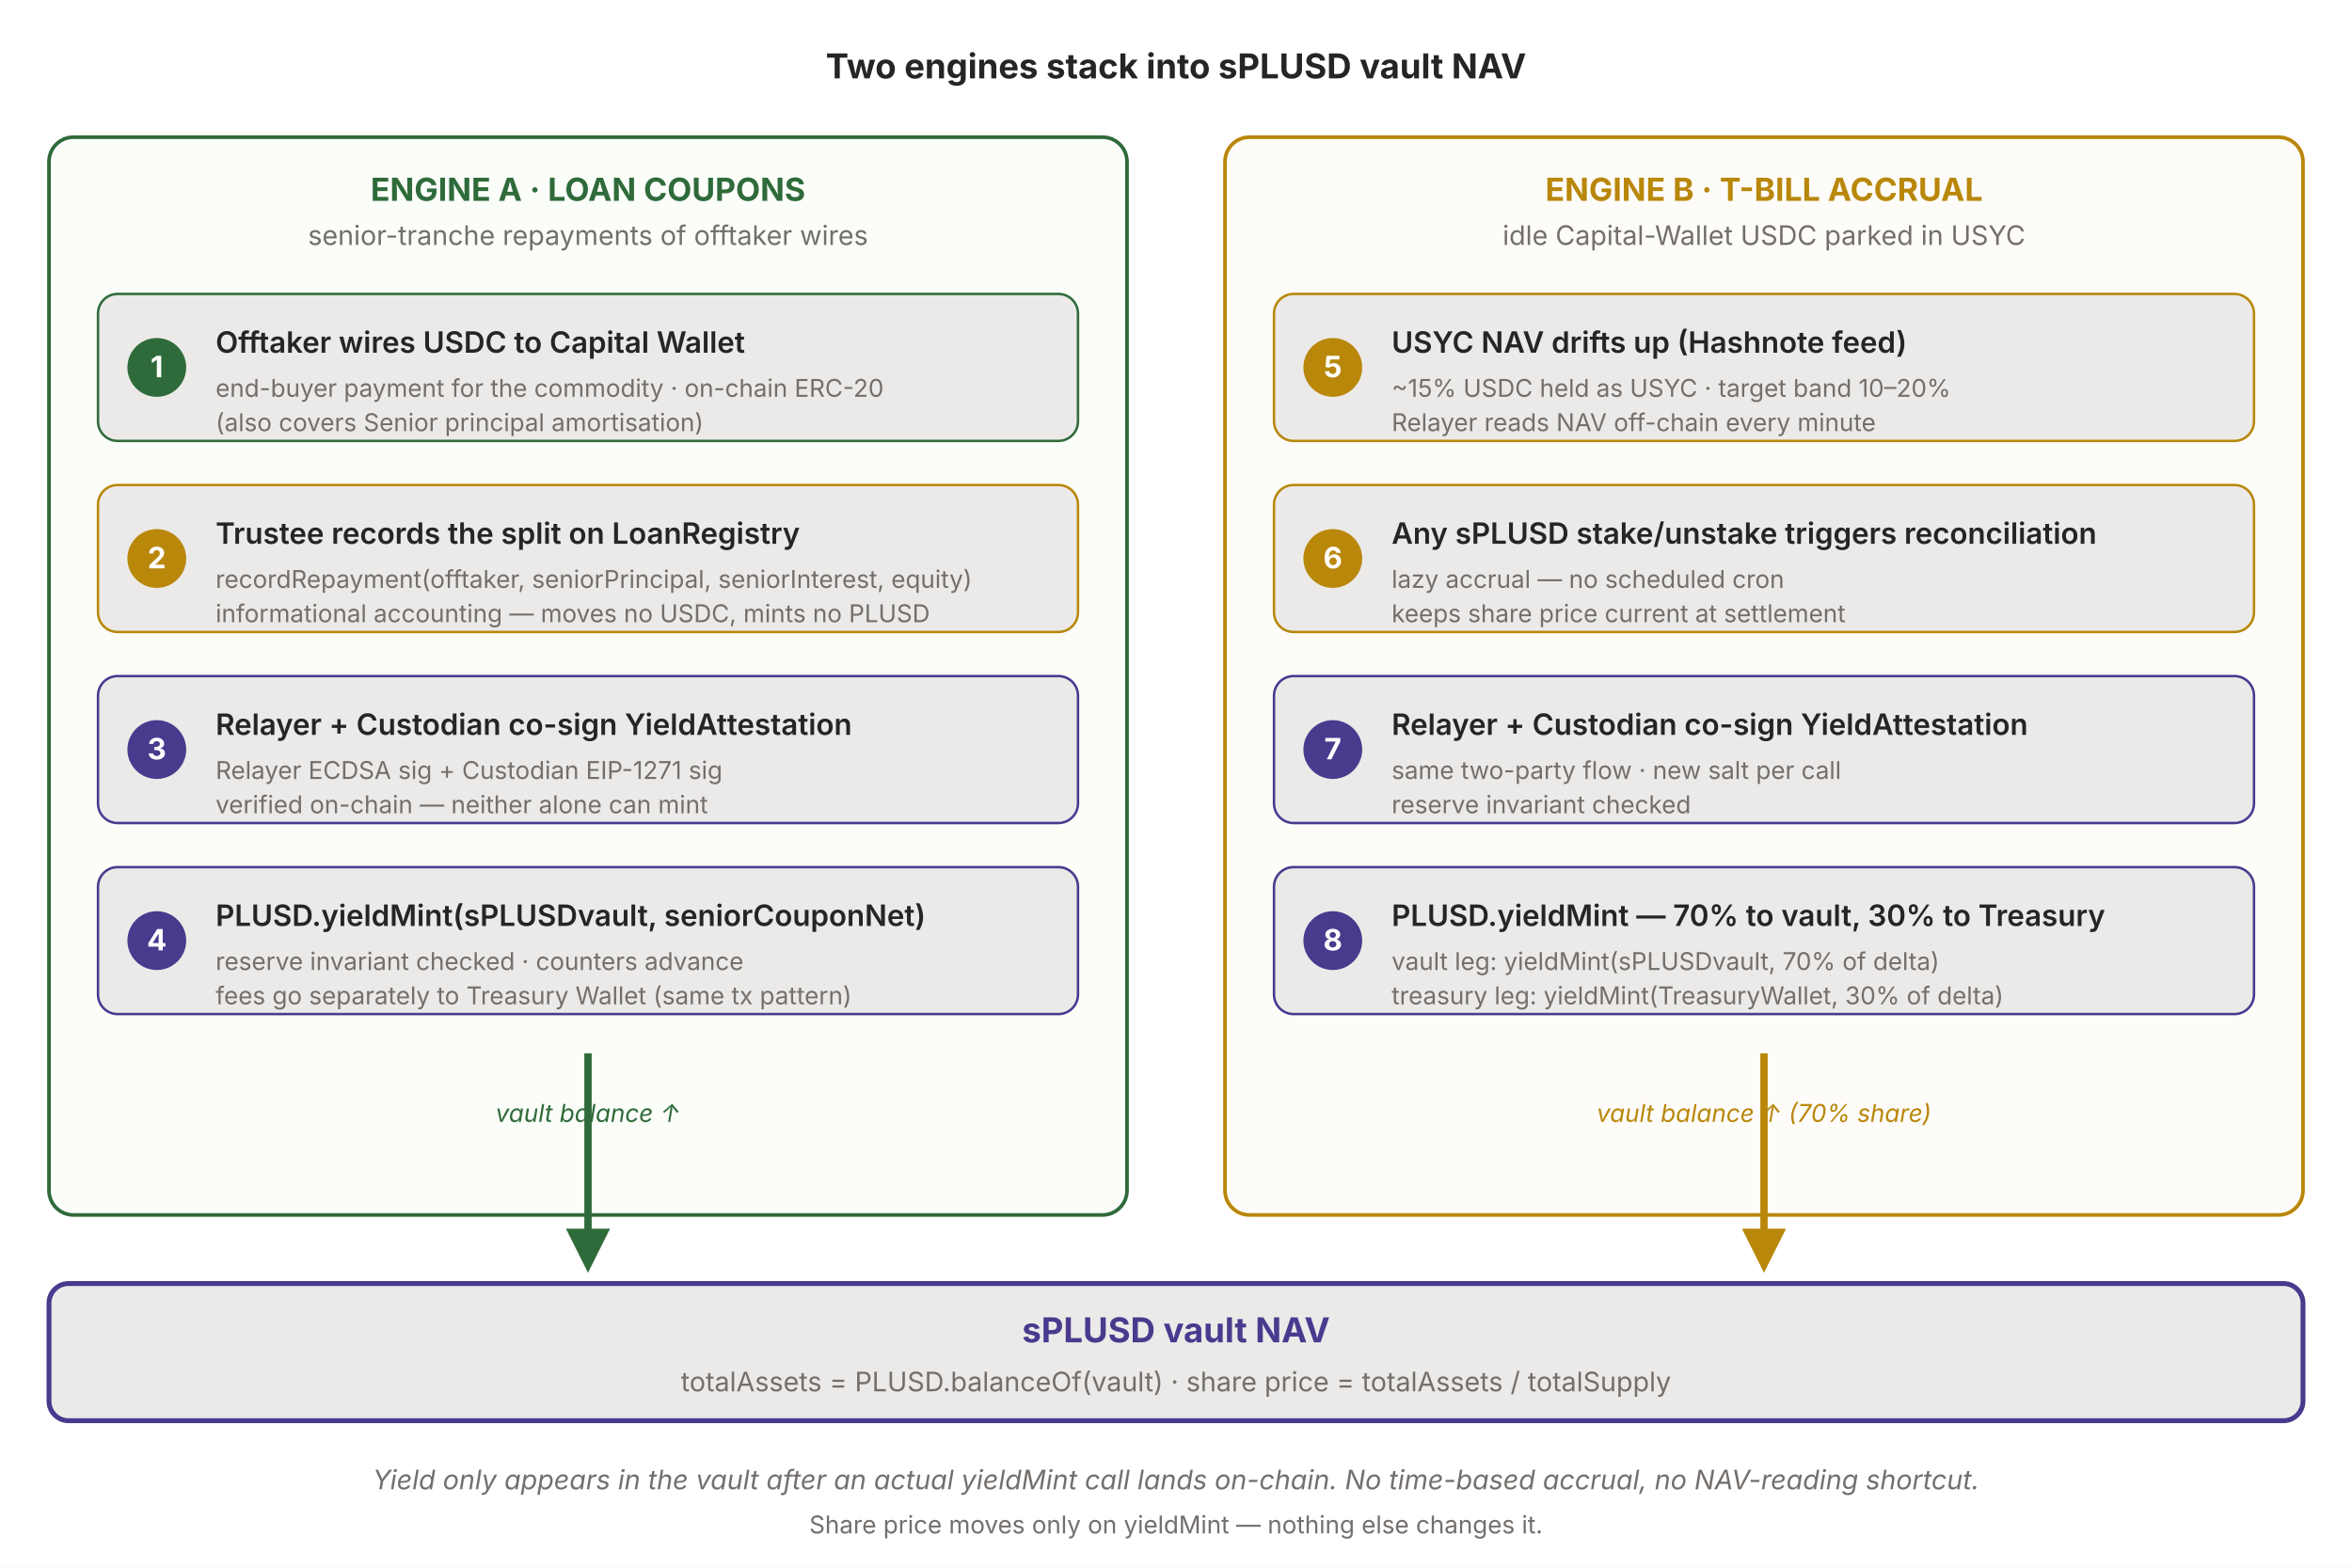
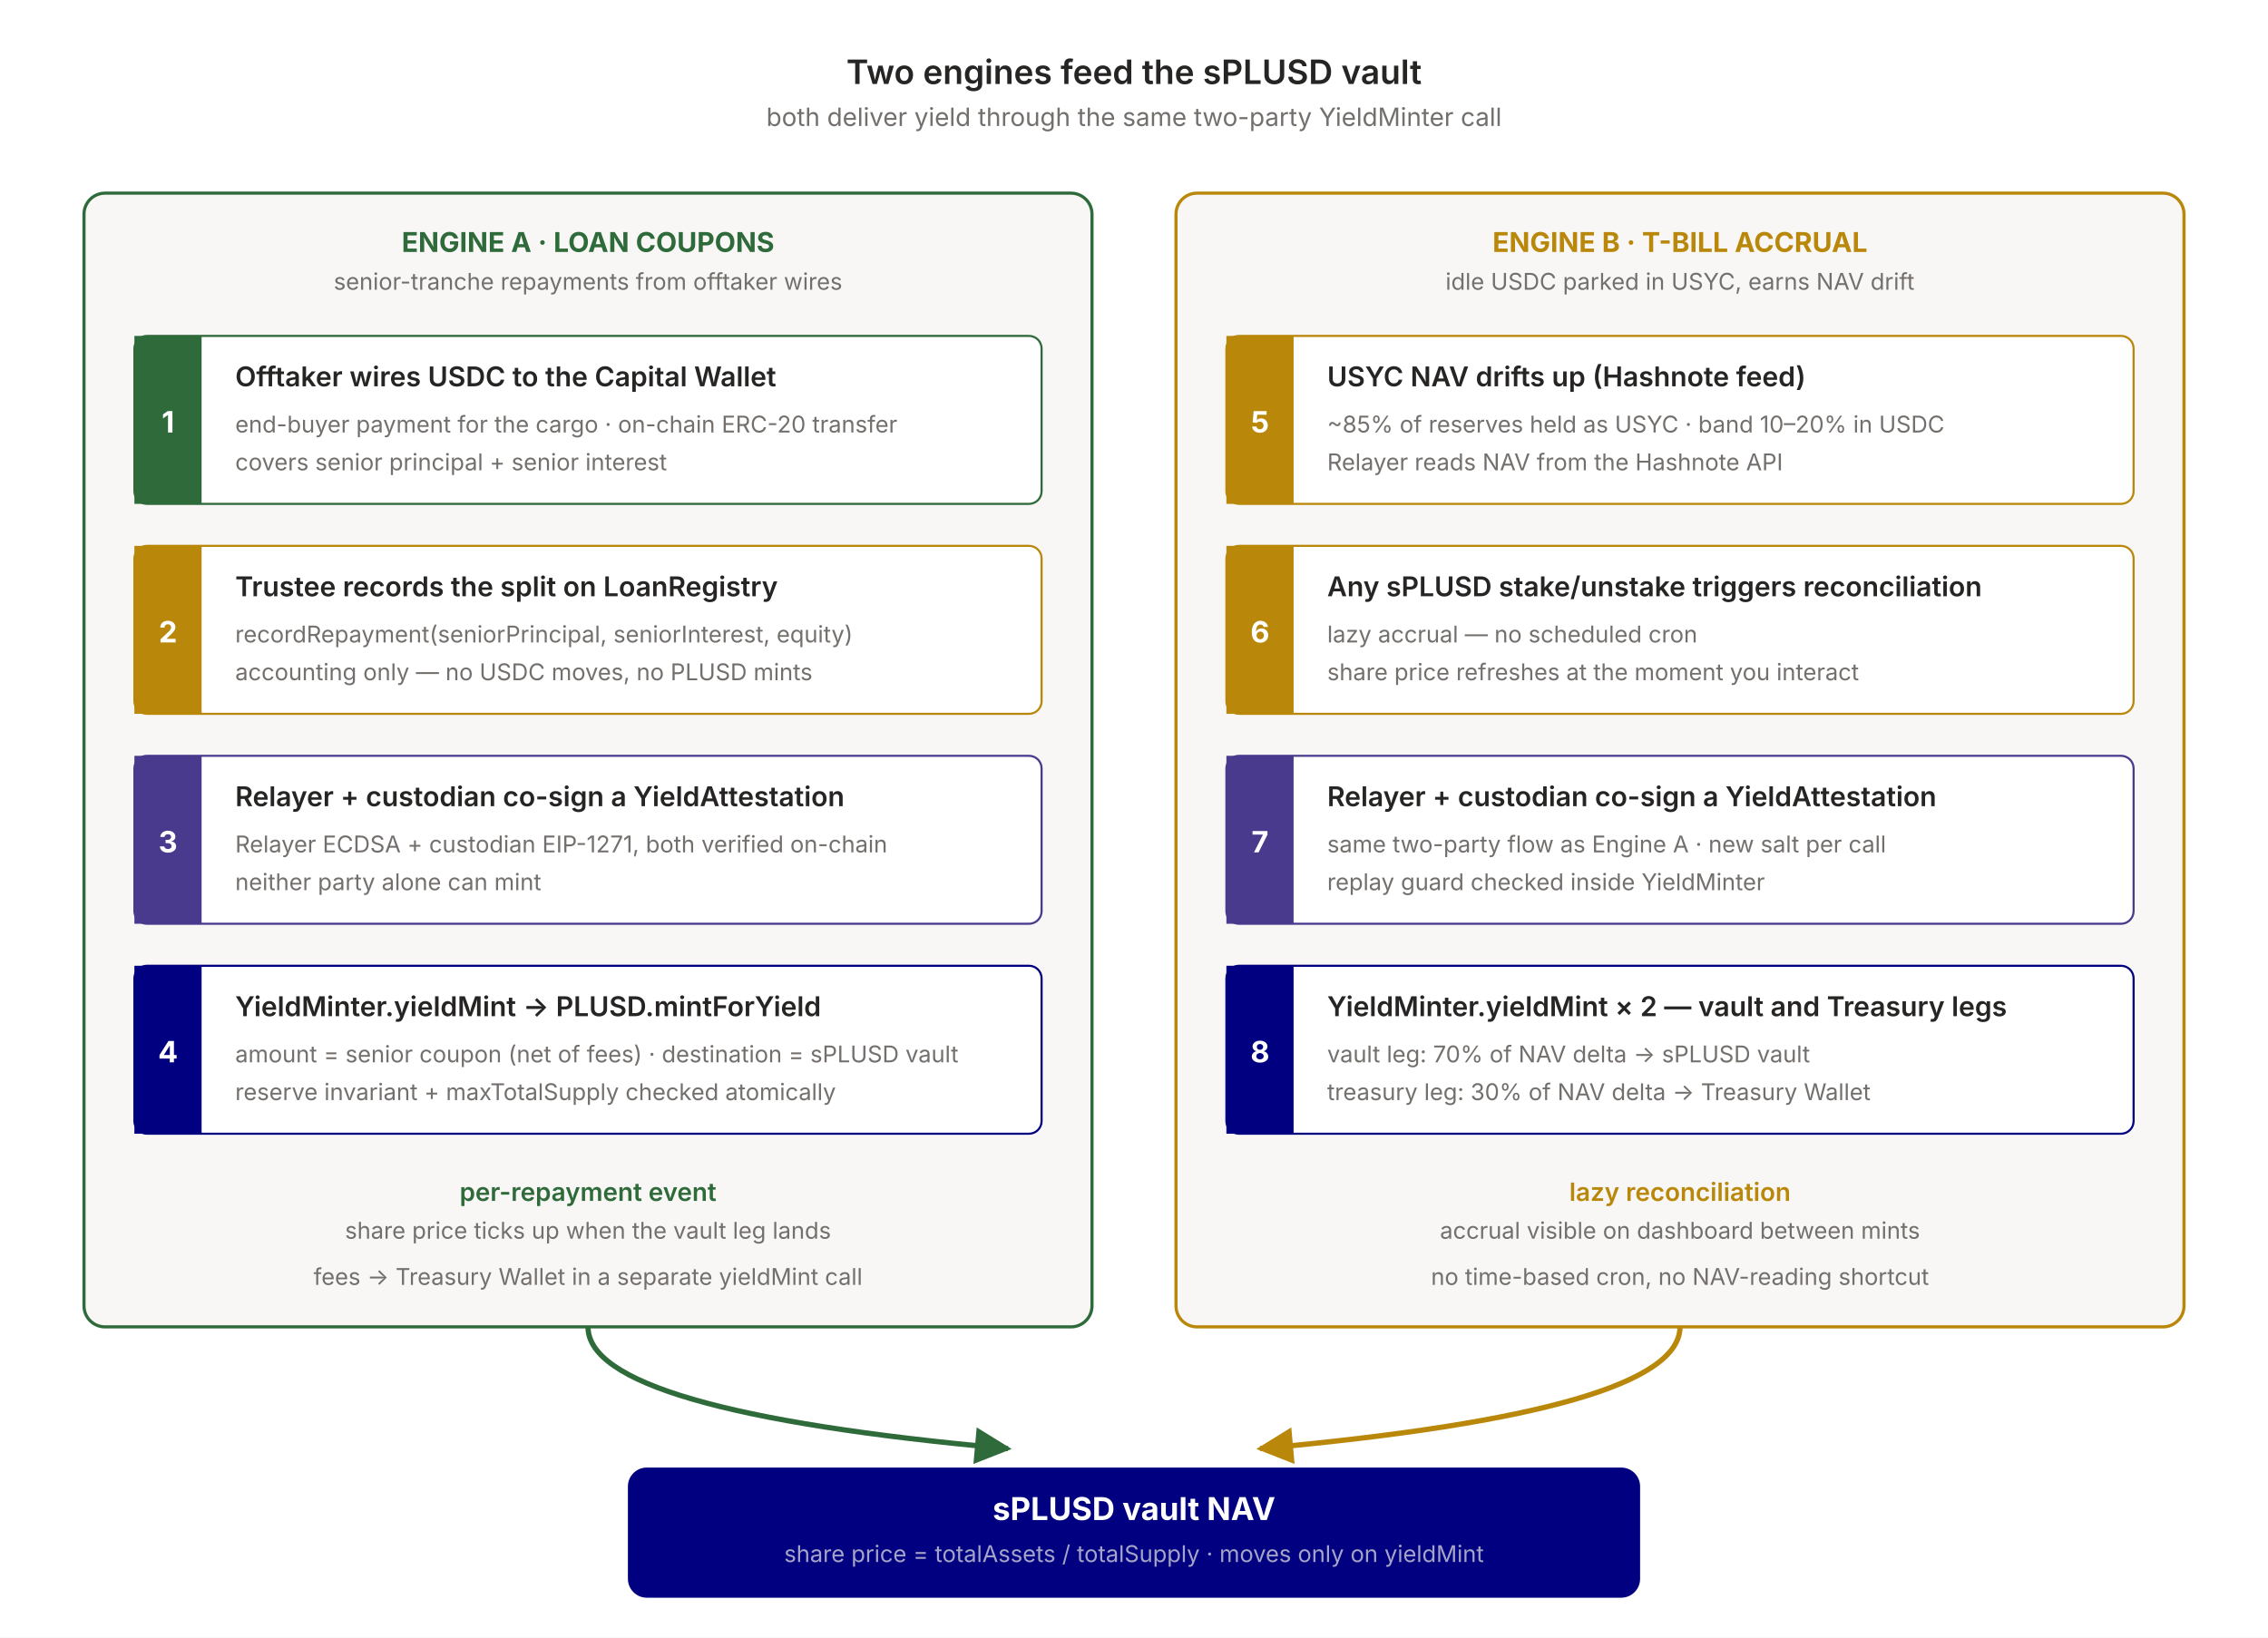
- <svg xmlns="http://www.w3.org/2000/svg" width="960" height="640" viewBox="0 0 960 640" font-family="Graphik LC, Inter, ui-sans-serif, system-ui, sans-serif">
-   <rect width="960" height="640" fill="#ffffff" />
+ <svg xmlns="http://www.w3.org/2000/svg" width="1080" height="780" viewBox="0 0 1080 780" font-family="Graphik LC, Inter, ui-sans-serif, system-ui, sans-serif">
+   <rect width="1080" height="780" fill="#ffffff" />
  <defs>
-     <marker id="a-sage-4" viewBox="0 0 10 10" refX="8" refY="5" markerWidth="6" markerHeight="6" orient="auto">
+     <marker id="arr-sage" viewBox="0 0 10 10" refX="9" refY="5" markerWidth="7" markerHeight="7" orient="auto">
      <path d="M 0 0 L 10 5 L 0 10 z" fill="#2f6b3a" />
    </marker>
-     <marker id="a-lav-4" viewBox="0 0 10 10" refX="8" refY="5" markerWidth="6" markerHeight="6" orient="auto">
-       <path d="M 0 0 L 10 5 L 0 10 z" fill="#4a3a8e" />
-     </marker>
-     <marker id="a-amb-4" viewBox="0 0 10 10" refX="8" refY="5" markerWidth="6" markerHeight="6" orient="auto">
+     <marker id="arr-amb" viewBox="0 0 10 10" refX="9" refY="5" markerWidth="7" markerHeight="7" orient="auto">
      <path d="M 0 0 L 10 5 L 0 10 z" fill="#b9870a" />
    </marker>
+     <marker id="arr-nav" viewBox="0 0 10 10" refX="9" refY="5" markerWidth="7" markerHeight="7" orient="auto">
+       <path d="M 0 0 L 10 5 L 0 10 z" fill="#000080" />
+     </marker>
  </defs>
-   <text text-anchor="middle" x="480" y="32" fill="#262524" font-size="14" font-weight="700">Two engines stack into sPLUSD vault NAV</text>
-   <rect x="20" y="56" width="440" height="440" rx="10" fill="rgba(158,206,106,0.04)" stroke="#2f6b3a" stroke-width="1.5" />
-   <text text-anchor="middle" x="240" y="82" fill="#2f6b3a" font-size="13" font-weight="700">ENGINE A · LOAN COUPONS</text>
-   <text text-anchor="middle" x="240" y="100" fill="#736f6c" font-size="11">senior-tranche repayments of offtaker wires</text>
-   <rect x="40" y="120" width="400" height="60" rx="8" fill="#ebeae9" stroke="#2f6b3a" stroke-width="1" />
-   <circle cx="64" cy="150" r="12" fill="#2f6b3a" />
-   <text text-anchor="middle" x="64" y="154" fill="#ffffff" font-size="12" font-weight="700">1</text>
-   <text x="88" y="144" fill="#262524" font-size="12" font-weight="600">Offtaker wires USDC to Capital Wallet</text>
-   <text x="88" y="162" fill="#736f6c" font-size="10">end-buyer payment for the commodity · on-chain ERC-20</text>
-   <text x="88" y="176" fill="#736f6c" font-size="10">(also covers Senior principal amortisation)</text>
-   <rect x="40" y="198" width="400" height="60" rx="8" fill="#ebeae9" stroke="#b9870a" stroke-width="1" />
-   <circle cx="64" cy="228" r="12" fill="#b9870a" />
-   <text text-anchor="middle" x="64" y="232" fill="#ffffff" font-size="12" font-weight="700">2</text>
-   <text x="88" y="222" fill="#262524" font-size="12" font-weight="600">Trustee records the split on LoanRegistry</text>
-   <text x="88" y="240" fill="#736f6c" font-size="10">recordRepayment(offtaker, seniorPrincipal, seniorInterest, equity)</text>
-   <text x="88" y="254" fill="#736f6c" font-size="10">informational accounting — moves no USDC, mints no PLUSD</text>
-   <rect x="40" y="276" width="400" height="60" rx="8" fill="#ebeae9" stroke="#4a3a8e" stroke-width="1" />
-   <circle cx="64" cy="306" r="12" fill="#4a3a8e" />
-   <text text-anchor="middle" x="64" y="310" fill="#ffffff" font-size="12" font-weight="700">3</text>
-   <text x="88" y="300" fill="#262524" font-size="12" font-weight="600">Relayer + Custodian co-sign YieldAttestation</text>
-   <text x="88" y="318" fill="#736f6c" font-size="10">Relayer ECDSA sig + Custodian EIP-1271 sig</text>
-   <text x="88" y="332" fill="#736f6c" font-size="10">verified on-chain — neither alone can mint</text>
-   <rect x="40" y="354" width="400" height="60" rx="8" fill="#ebeae9" stroke="#4a3a8e" stroke-width="1" />
-   <circle cx="64" cy="384" r="12" fill="#4a3a8e" />
-   <text text-anchor="middle" x="64" y="388" fill="#ffffff" font-size="12" font-weight="700">4</text>
-   <text x="88" y="378" fill="#262524" font-size="12" font-weight="600">PLUSD.yieldMint(sPLUSDvault, seniorCouponNet)</text>
-   <text x="88" y="396" fill="#736f6c" font-size="10">reserve invariant checked · counters advance</text>
-   <text x="88" y="410" fill="#736f6c" font-size="10">fees go separately to Treasury Wallet (same tx pattern)</text>
-   <line x1="240" y1="430" x2="240" y2="516" stroke="#2f6b3a" stroke-width="3" marker-end="url(#a-sage-4)" />
-   <text text-anchor="middle" x="240" y="458" fill="#2f6b3a" font-size="10" font-style="italic">vault balance ↑</text>
-   <rect x="500" y="56" width="440" height="440" rx="10" fill="rgba(224,175,104,0.04)" stroke="#b9870a" stroke-width="1.5" />
-   <text text-anchor="middle" x="720" y="82" fill="#b9870a" font-size="13" font-weight="700">ENGINE B · T-BILL ACCRUAL</text>
-   <text text-anchor="middle" x="720" y="100" fill="#736f6c" font-size="11">idle Capital-Wallet USDC parked in USYC</text>
-   <rect x="520" y="120" width="400" height="60" rx="8" fill="#ebeae9" stroke="#b9870a" stroke-width="1" />
-   <circle cx="544" cy="150" r="12" fill="#b9870a" />
-   <text text-anchor="middle" x="544" y="154" fill="#ffffff" font-size="12" font-weight="700">5</text>
-   <text x="568" y="144" fill="#262524" font-size="12" font-weight="600">USYC NAV drifts up (Hashnote feed)</text>
-   <text x="568" y="162" fill="#736f6c" font-size="10">~15% USDC held as USYC · target band 10–20%</text>
-   <text x="568" y="176" fill="#736f6c" font-size="10">Relayer reads NAV off-chain every minute</text>
-   <rect x="520" y="198" width="400" height="60" rx="8" fill="#ebeae9" stroke="#b9870a" stroke-width="1" />
-   <circle cx="544" cy="228" r="12" fill="#b9870a" />
-   <text text-anchor="middle" x="544" y="232" fill="#ffffff" font-size="12" font-weight="700">6</text>
-   <text x="568" y="222" fill="#262524" font-size="12" font-weight="600">Any sPLUSD stake/unstake triggers reconciliation</text>
-   <text x="568" y="240" fill="#736f6c" font-size="10">lazy accrual — no scheduled cron</text>
-   <text x="568" y="254" fill="#736f6c" font-size="10">keeps share price current at settlement</text>
-   <rect x="520" y="276" width="400" height="60" rx="8" fill="#ebeae9" stroke="#4a3a8e" stroke-width="1" />
-   <circle cx="544" cy="306" r="12" fill="#4a3a8e" />
-   <text text-anchor="middle" x="544" y="310" fill="#ffffff" font-size="12" font-weight="700">7</text>
-   <text x="568" y="300" fill="#262524" font-size="12" font-weight="600">Relayer + Custodian co-sign YieldAttestation</text>
-   <text x="568" y="318" fill="#736f6c" font-size="10">same two-party flow · new salt per call</text>
-   <text x="568" y="332" fill="#736f6c" font-size="10">reserve invariant checked</text>
-   <rect x="520" y="354" width="400" height="60" rx="8" fill="#ebeae9" stroke="#4a3a8e" stroke-width="1" />
-   <circle cx="544" cy="384" r="12" fill="#4a3a8e" />
-   <text text-anchor="middle" x="544" y="388" fill="#ffffff" font-size="12" font-weight="700">8</text>
-   <text x="568" y="378" fill="#262524" font-size="12" font-weight="600">PLUSD.yieldMint — 70% to vault, 30% to Treasury</text>
-   <text x="568" y="396" fill="#736f6c" font-size="10">vault leg: yieldMint(sPLUSDvault, 70% of delta)</text>
-   <text x="568" y="410" fill="#736f6c" font-size="10">treasury leg: yieldMint(TreasuryWallet, 30% of delta)</text>
-   <line x1="720" y1="430" x2="720" y2="516" stroke="#b9870a" stroke-width="3" marker-end="url(#a-amb-4)" />
-   <text text-anchor="middle" x="720" y="458" fill="#b9870a" font-size="10" font-style="italic">vault balance ↑ (70% share)</text>
-   <rect x="20" y="524" width="920" height="56" rx="8" fill="#ebeae9" stroke="#4a3a8e" stroke-width="2" />
-   <text text-anchor="middle" x="480" y="548" fill="#4a3a8e" font-size="14" font-weight="700">sPLUSD vault NAV</text>
-   <text text-anchor="middle" x="480" y="568" fill="#736f6c" font-size="11">totalAssets = PLUSD.balanceOf(vault) · share price = totalAssets / totalSupply</text>
-   <text text-anchor="middle" x="480" y="608" fill="#736f6c" font-size="11" font-style="italic">Yield only appears in the vault after an actual yieldMint call lands on-chain. No time-based accrual, no NAV-reading shortcut.</text>
-   <text text-anchor="middle" x="480" y="626" fill="#736f6c" font-size="10">Share price moves only on yieldMint — nothing else changes it.</text>
+   <text x="540" y="40" text-anchor="middle" fill="#262524" font-size="16" font-weight="600">Two engines feed the sPLUSD vault</text>
+   <text x="540" y="60" text-anchor="middle" fill="#736f6c" font-size="12">both deliver yield through the same two-party YieldMinter call</text>
+   <rect x="40" y="92" width="480" height="540" rx="10" fill="#f8f7f6" stroke="#2f6b3a" stroke-width="1.5" />
+   <text x="280" y="120" text-anchor="middle" fill="#2f6b3a" font-size="13" font-weight="700">ENGINE A · LOAN COUPONS</text>
+   <text x="280" y="138" text-anchor="middle" fill="#736f6c" font-size="11">senior-tranche repayments from offtaker wires</text>
+   <rect x="64" y="160" width="432" height="80" rx="6" fill="#ffffff" stroke="#2f6b3a" stroke-width="1" />
+   <rect x="64" y="160" width="32" height="80" fill="#2f6b3a" />
+   <text x="80" y="206" text-anchor="middle" fill="#ffffff" font-size="14" font-weight="700">1</text>
+   <text x="112" y="184" fill="#262524" font-size="13" font-weight="600">Offtaker wires USDC to the Capital Wallet</text>
+   <text x="112" y="206" fill="#736f6c" font-size="11">end-buyer payment for the cargo · on-chain ERC-20 transfer</text>
+   <text x="112" y="224" fill="#736f6c" font-size="11">covers senior principal + senior interest</text>
+   <rect x="64" y="260" width="432" height="80" rx="6" fill="#ffffff" stroke="#b9870a" stroke-width="1" />
+   <rect x="64" y="260" width="32" height="80" fill="#b9870a" />
+   <text x="80" y="306" text-anchor="middle" fill="#ffffff" font-size="14" font-weight="700">2</text>
+   <text x="112" y="284" fill="#262524" font-size="13" font-weight="600">Trustee records the split on LoanRegistry</text>
+   <text x="112" y="306" fill="#736f6c" font-size="11">recordRepayment(seniorPrincipal, seniorInterest, equity)</text>
+   <text x="112" y="324" fill="#736f6c" font-size="11">accounting only — no USDC moves, no PLUSD mints</text>
+   <rect x="64" y="360" width="432" height="80" rx="6" fill="#ffffff" stroke="#4a3a8e" stroke-width="1" />
+   <rect x="64" y="360" width="32" height="80" fill="#4a3a8e" />
+   <text x="80" y="406" text-anchor="middle" fill="#ffffff" font-size="14" font-weight="700">3</text>
+   <text x="112" y="384" fill="#262524" font-size="13" font-weight="600">Relayer + custodian co-sign a YieldAttestation</text>
+   <text x="112" y="406" fill="#736f6c" font-size="11">Relayer ECDSA + custodian EIP-1271, both verified on-chain</text>
+   <text x="112" y="424" fill="#736f6c" font-size="11">neither party alone can mint</text>
+   <rect x="64" y="460" width="432" height="80" rx="6" fill="#ffffff" stroke="#000080" stroke-width="1" />
+   <rect x="64" y="460" width="32" height="80" fill="#000080" />
+   <text x="80" y="506" text-anchor="middle" fill="#ffffff" font-size="14" font-weight="700">4</text>
+   <text x="112" y="484" fill="#262524" font-size="13" font-weight="600">YieldMinter.yieldMint → PLUSD.mintForYield</text>
+   <text x="112" y="506" fill="#736f6c" font-size="11">amount = senior coupon (net of fees) · destination = sPLUSD vault</text>
+   <text x="112" y="524" fill="#736f6c" font-size="11">reserve invariant + maxTotalSupply checked atomically</text>
+   <text x="280" y="572" text-anchor="middle" fill="#2f6b3a" font-size="12" font-weight="600">per-repayment event</text>
+   <text x="280" y="590" text-anchor="middle" fill="#736f6c" font-size="11">share price ticks up when the vault leg lands</text>
+   <text x="280" y="612" text-anchor="middle" fill="#736f6c" font-size="11">fees → Treasury Wallet in a separate yieldMint call</text>
+   <rect x="560" y="92" width="480" height="540" rx="10" fill="#f8f7f6" stroke="#b9870a" stroke-width="1.5" />
+   <text x="800" y="120" text-anchor="middle" fill="#b9870a" font-size="13" font-weight="700">ENGINE B · T-BILL ACCRUAL</text>
+   <text x="800" y="138" text-anchor="middle" fill="#736f6c" font-size="11">idle USDC parked in USYC, earns NAV drift</text>
+   <rect x="584" y="160" width="432" height="80" rx="6" fill="#ffffff" stroke="#b9870a" stroke-width="1" />
+   <rect x="584" y="160" width="32" height="80" fill="#b9870a" />
+   <text x="600" y="206" text-anchor="middle" fill="#ffffff" font-size="14" font-weight="700">5</text>
+   <text x="632" y="184" fill="#262524" font-size="13" font-weight="600">USYC NAV drifts up (Hashnote feed)</text>
+   <text x="632" y="206" fill="#736f6c" font-size="11">~85% of reserves held as USYC · band 10–20% in USDC</text>
+   <text x="632" y="224" fill="#736f6c" font-size="11">Relayer reads NAV from the Hashnote API</text>
+   <rect x="584" y="260" width="432" height="80" rx="6" fill="#ffffff" stroke="#b9870a" stroke-width="1" />
+   <rect x="584" y="260" width="32" height="80" fill="#b9870a" />
+   <text x="600" y="306" text-anchor="middle" fill="#ffffff" font-size="14" font-weight="700">6</text>
+   <text x="632" y="284" fill="#262524" font-size="13" font-weight="600">Any sPLUSD stake/unstake triggers reconciliation</text>
+   <text x="632" y="306" fill="#736f6c" font-size="11">lazy accrual — no scheduled cron</text>
+   <text x="632" y="324" fill="#736f6c" font-size="11">share price refreshes at the moment you interact</text>
+   <rect x="584" y="360" width="432" height="80" rx="6" fill="#ffffff" stroke="#4a3a8e" stroke-width="1" />
+   <rect x="584" y="360" width="32" height="80" fill="#4a3a8e" />
+   <text x="600" y="406" text-anchor="middle" fill="#ffffff" font-size="14" font-weight="700">7</text>
+   <text x="632" y="384" fill="#262524" font-size="13" font-weight="600">Relayer + custodian co-sign a YieldAttestation</text>
+   <text x="632" y="406" fill="#736f6c" font-size="11">same two-party flow as Engine A · new salt per call</text>
+   <text x="632" y="424" fill="#736f6c" font-size="11">replay guard checked inside YieldMinter</text>
+   <rect x="584" y="460" width="432" height="80" rx="6" fill="#ffffff" stroke="#000080" stroke-width="1" />
+   <rect x="584" y="460" width="32" height="80" fill="#000080" />
+   <text x="600" y="506" text-anchor="middle" fill="#ffffff" font-size="14" font-weight="700">8</text>
+   <text x="632" y="484" fill="#262524" font-size="13" font-weight="600">YieldMinter.yieldMint × 2 — vault and Treasury legs</text>
+   <text x="632" y="506" fill="#736f6c" font-size="11">vault leg: 70% of NAV delta → sPLUSD vault</text>
+   <text x="632" y="524" fill="#736f6c" font-size="11">treasury leg: 30% of NAV delta → Treasury Wallet</text>
+   <text x="800" y="572" text-anchor="middle" fill="#b9870a" font-size="12" font-weight="600">lazy reconciliation</text>
+   <text x="800" y="590" text-anchor="middle" fill="#736f6c" font-size="11">accrual visible on dashboard between mints</text>
+   <text x="800" y="612" text-anchor="middle" fill="#736f6c" font-size="11">no time-based cron, no NAV-reading shortcut</text>
+   <path d="M 280 632 Q 280 672, 480 690" fill="none" stroke="#2f6b3a" stroke-width="2.5" marker-end="url(#arr-sage)" />
+   <path d="M 800 632 Q 800 672, 600 690" fill="none" stroke="#b9870a" stroke-width="2.5" marker-end="url(#arr-amb)" />
+   <rect x="300" y="700" width="480" height="60" rx="8" fill="#000080" stroke="#000080" stroke-width="2" />
+   <text x="540" y="724" text-anchor="middle" fill="#ffffff" font-size="15" font-weight="700">sPLUSD vault NAV</text>
+   <text x="540" y="744" text-anchor="middle" fill="#ebe9e6b3" font-size="11">share price = totalAssets / totalSupply · moves only on yieldMint</text>
</svg>
